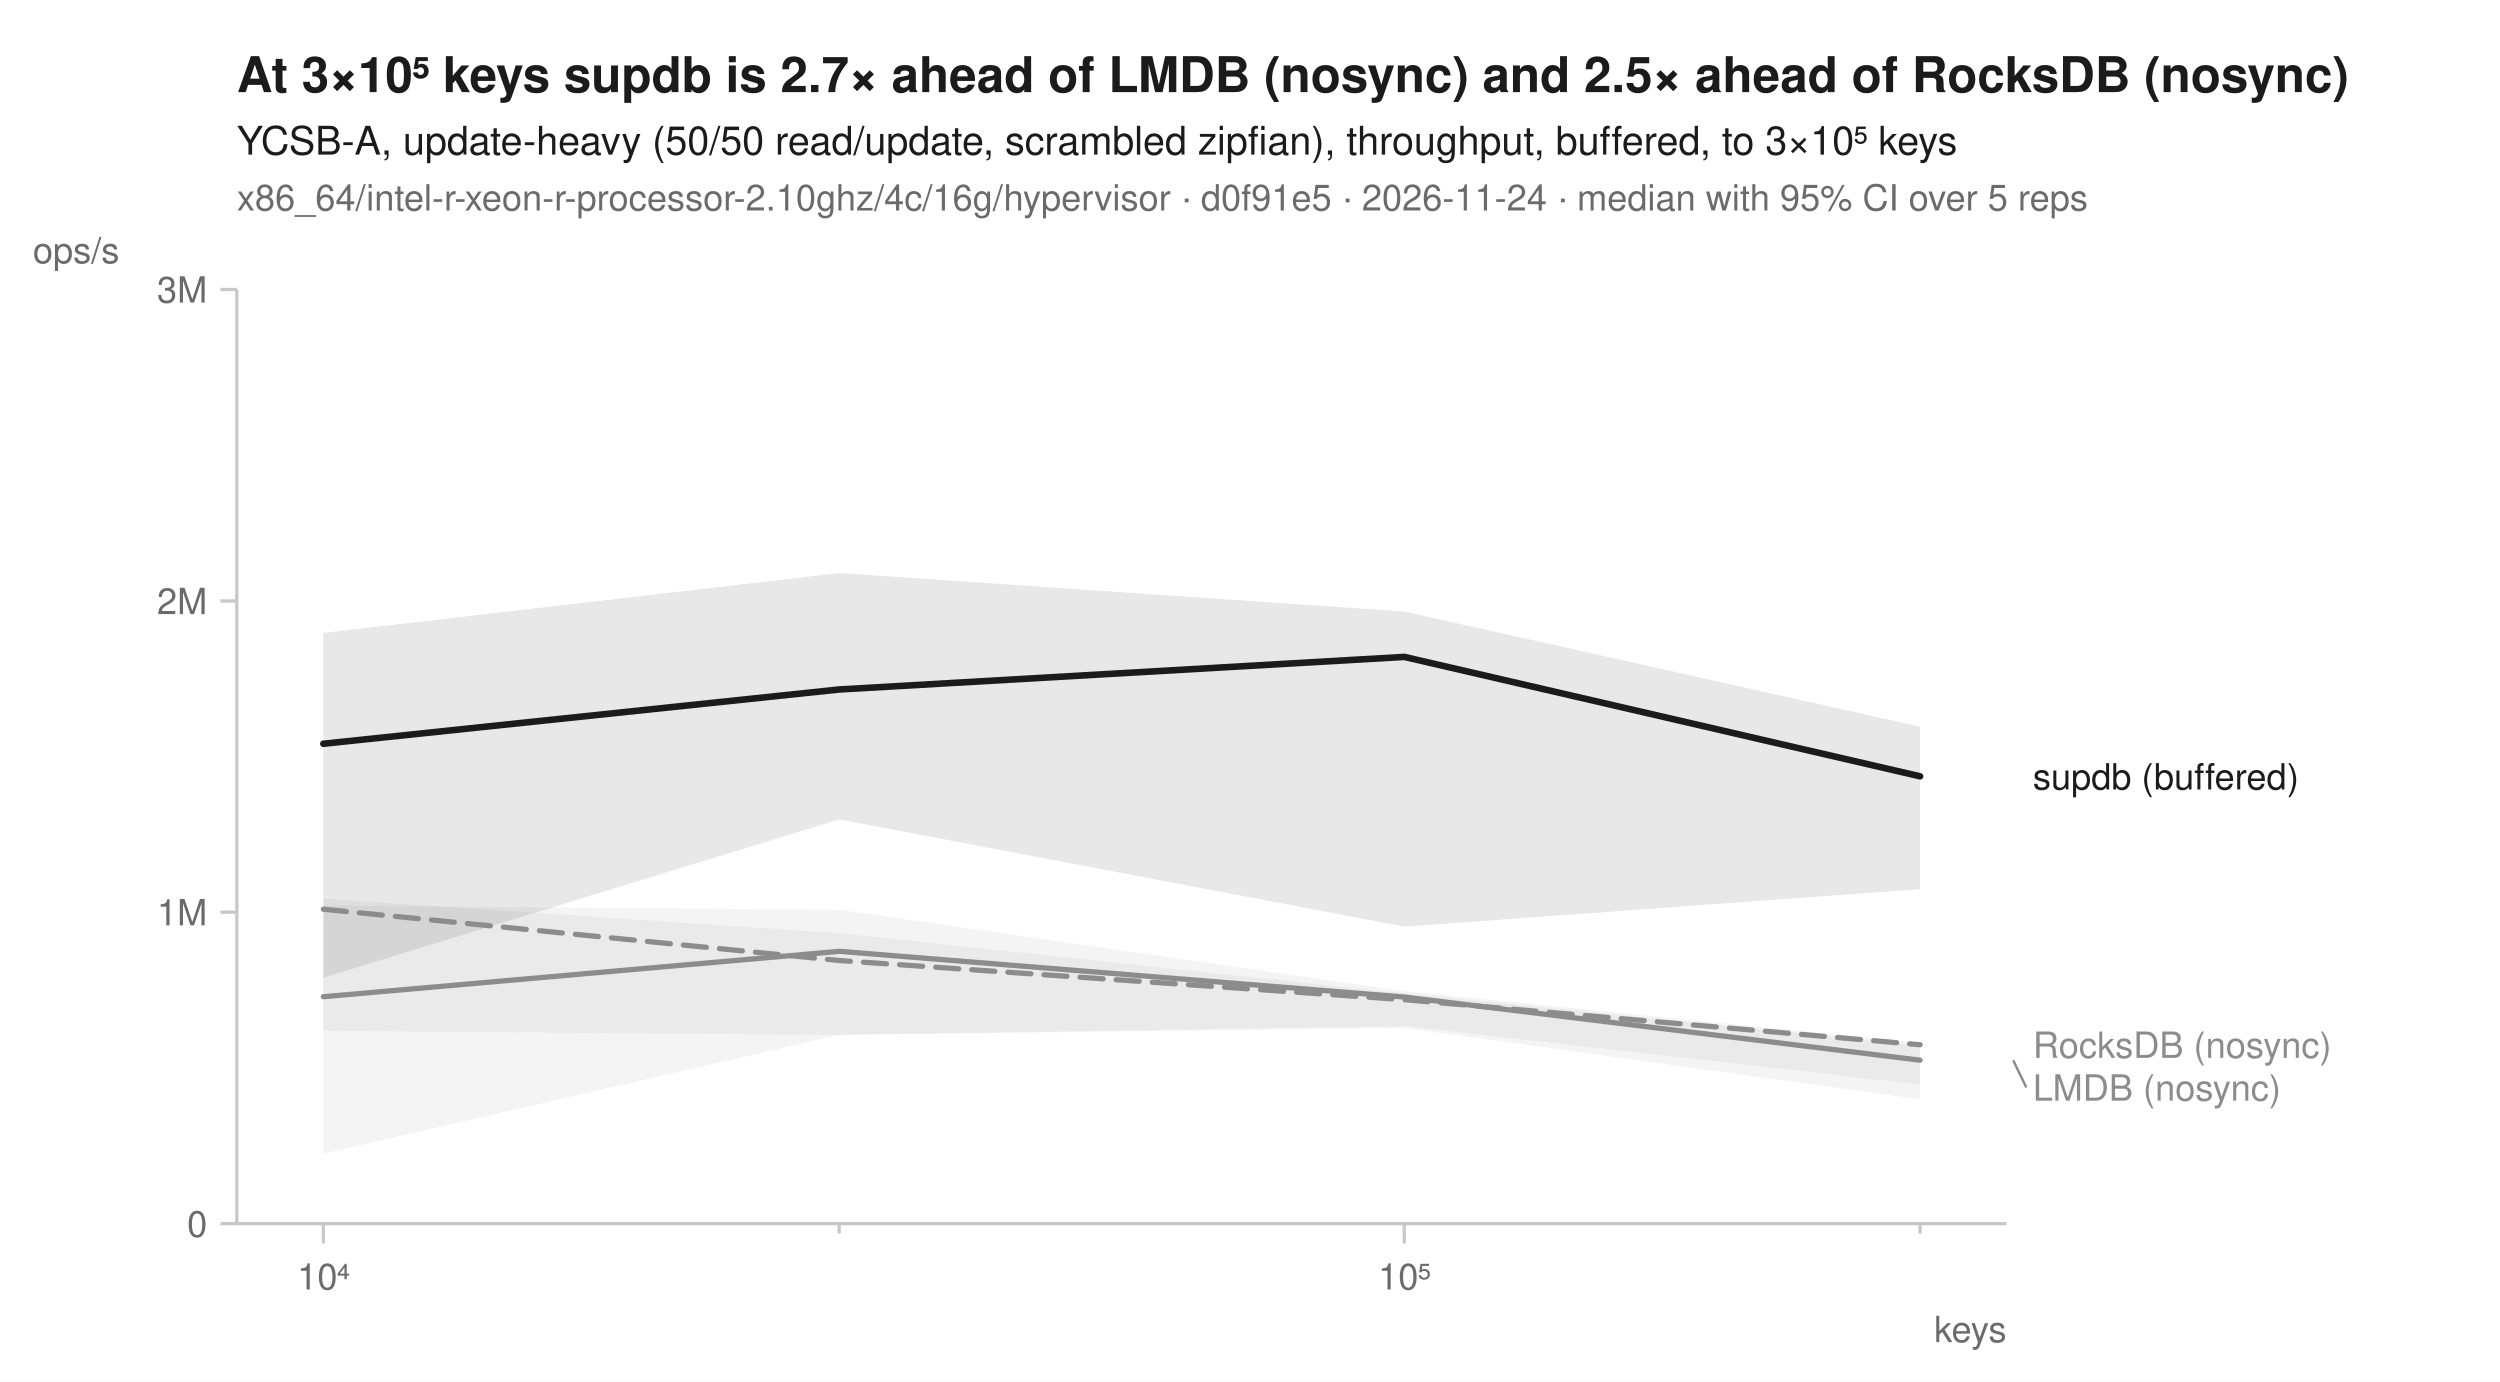
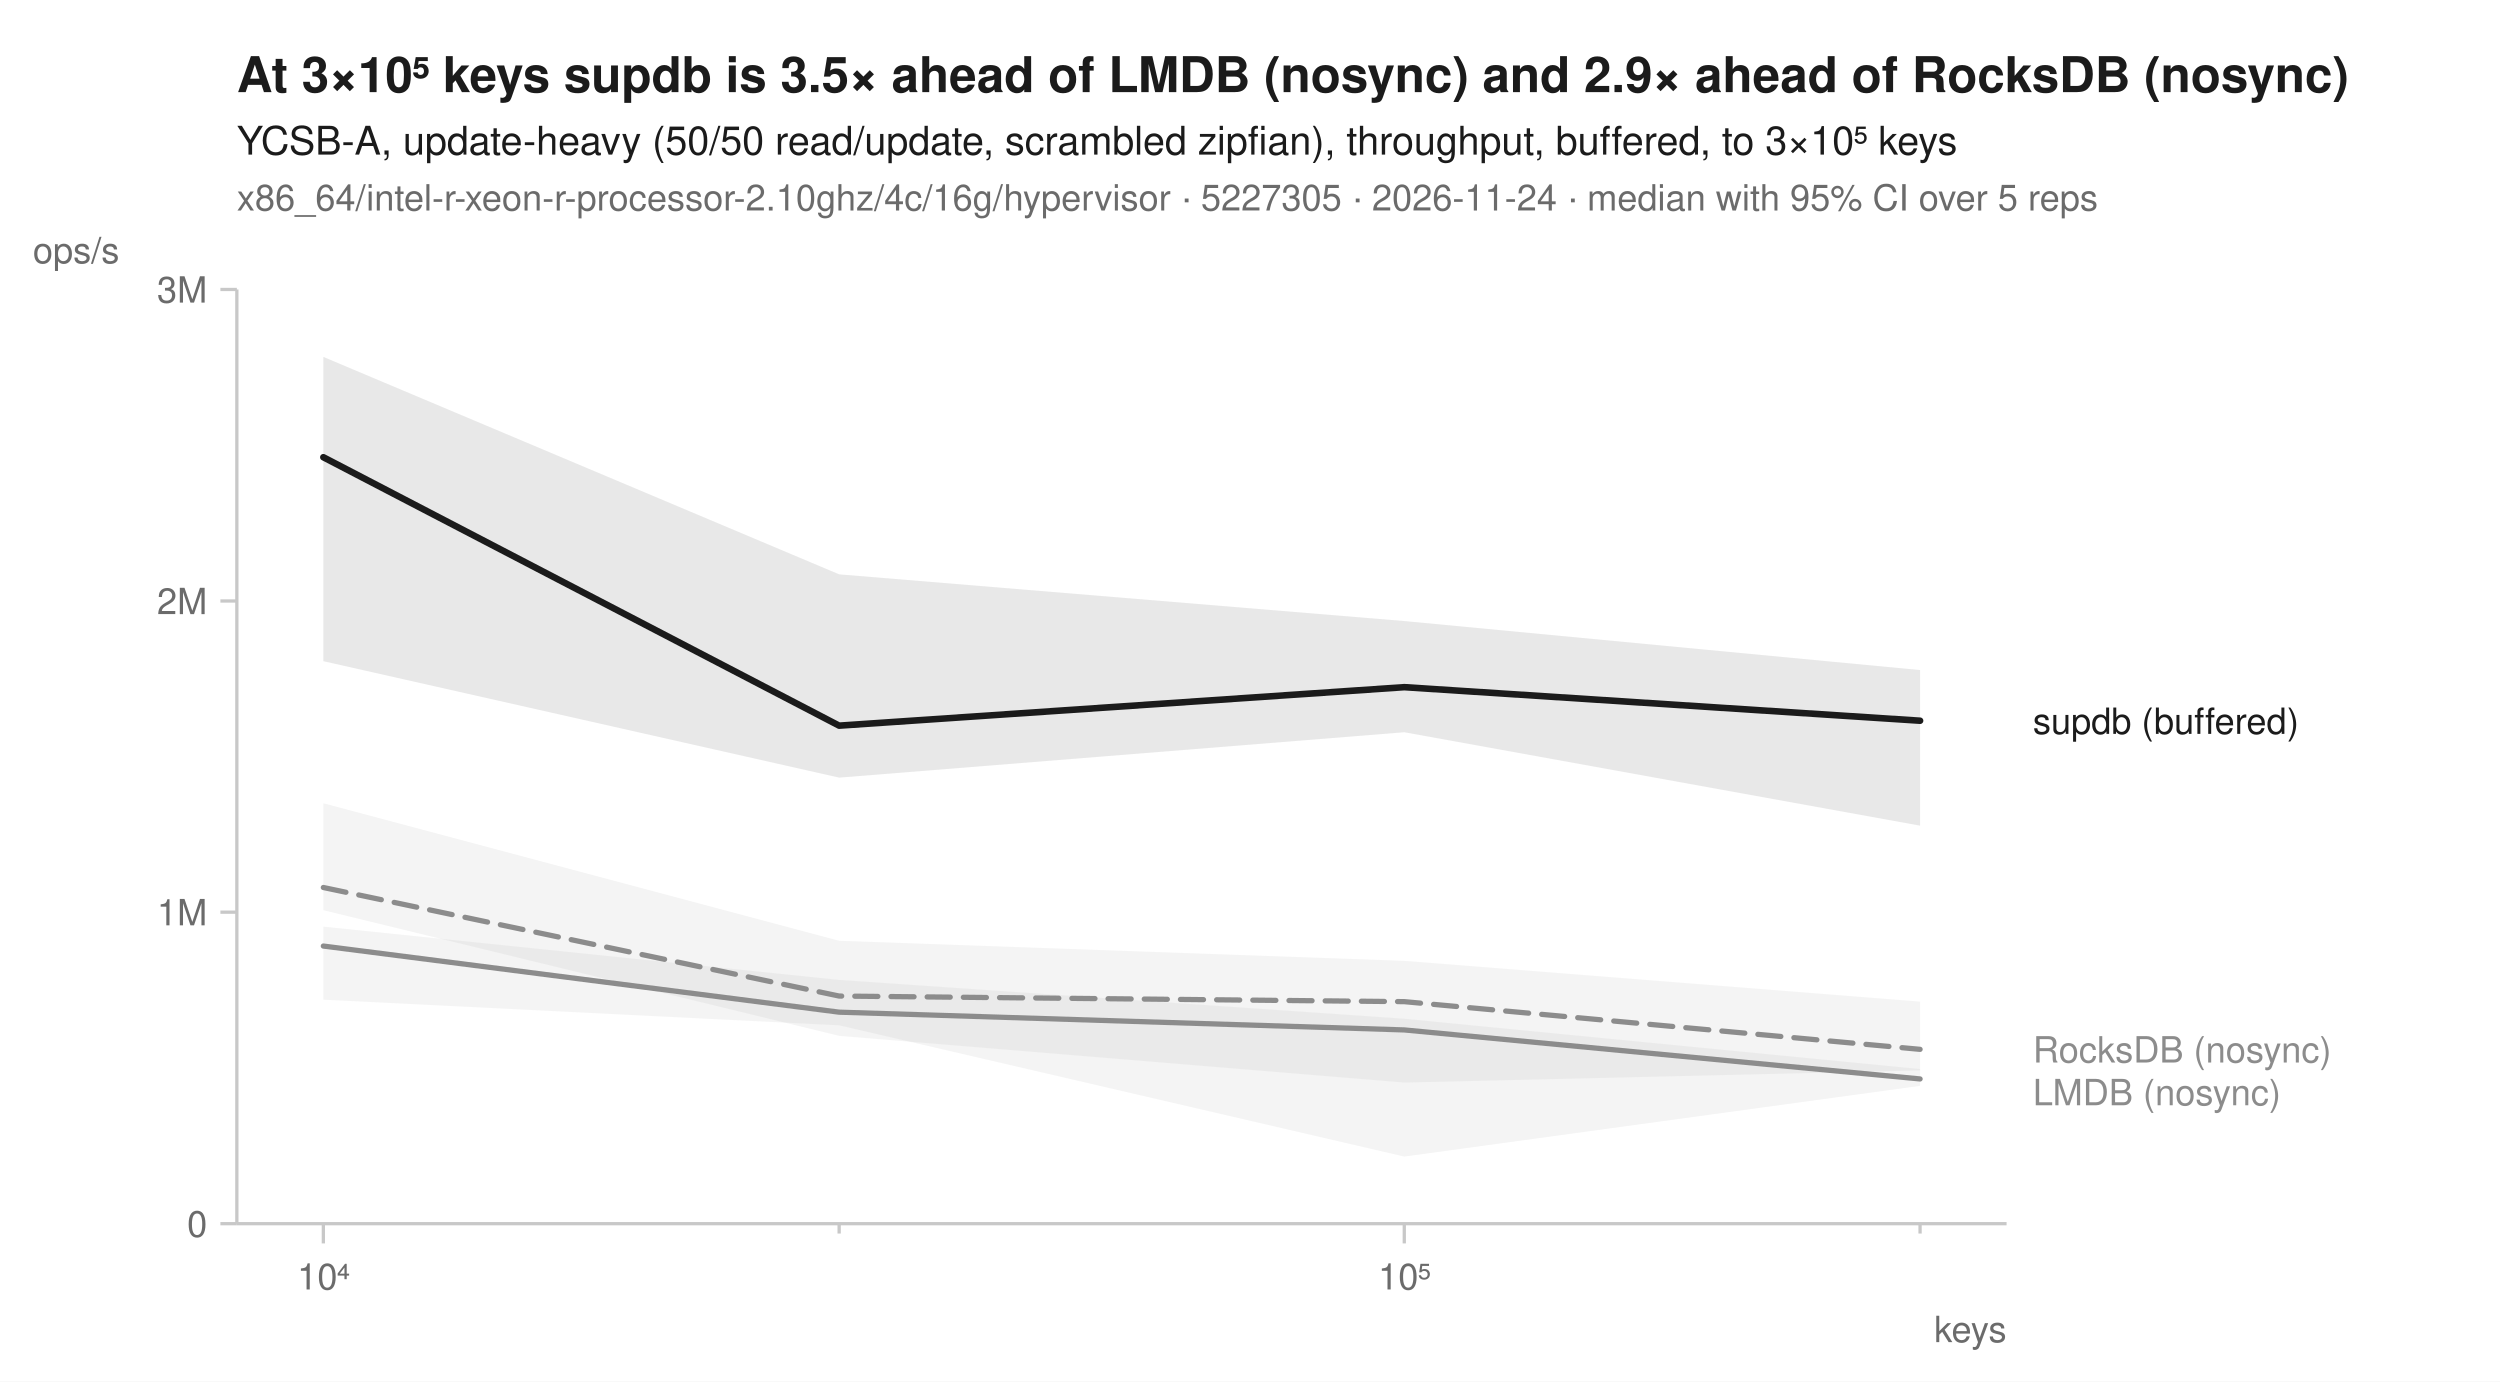
<svg xmlns="http://www.w3.org/2000/svg" width="760" height="420" viewBox="0 0 760 420" font-family="-apple-system, BlinkMacSystemFont, 'Segoe UI', Helvetica, Arial, sans-serif" fill="#1b1b1b">
  <rect width="760" height="420" fill="white" />
-   <text x="72" y="28" font-size="15" font-weight="600">At 3×10⁵ keys supdb is 2.7× ahead of LMDB (nosync) and 2.5× ahead of RocksDB (nosync)</text>
+   <text x="72" y="28" font-size="15" font-weight="600">At 3×10⁵ keys supdb is 3.5× ahead of LMDB (nosync) and 2.9× ahead of RocksDB (nosync)</text>
  <text x="72" y="47" font-size="12">YCSB-A, update-heavy (50/50 read/update, scrambled zipfian), throughput, buffered, to 3×10⁵ keys</text>
-   <text x="72" y="64" font-size="11" fill="#6b6b6b">x86_64/intel-r-xeon-r-processor-2.10ghz/4c/16g/hypervisor · d0f91e5 · 2026-11-24 · median with 95% CI over 5 reps</text>
+   <text x="72" y="64" font-size="11" fill="#6b6b6b">x86_64/intel-r-xeon-r-processor-2.10ghz/4c/16g/hypervisor · 5227305 · 2026-11-24 · median with 95% CI over 5 reps</text>
  <line x1="72" y1="372" x2="610" y2="372" stroke="#c8c8c8" stroke-width="1" />
  <line x1="72" y1="88" x2="72" y2="372" stroke="#c8c8c8" stroke-width="1" />
  <line x1="98.3" y1="372" x2="98.3" y2="378" stroke="#c8c8c8" stroke-width="1" />
  <text x="98.3" y="392" font-size="11" text-anchor="middle" fill="#6b6b6b">10⁴</text>
  <line x1="255.1" y1="372" x2="255.1" y2="375" stroke="#c8c8c8" stroke-width="1" />
  <line x1="426.9" y1="372" x2="426.9" y2="378" stroke="#c8c8c8" stroke-width="1" />
  <text x="426.9" y="392" font-size="11" text-anchor="middle" fill="#6b6b6b">10⁵</text>
  <line x1="583.7" y1="372" x2="583.7" y2="375" stroke="#c8c8c8" stroke-width="1" />
  <text x="610" y="408" font-size="11" text-anchor="end" fill="#6b6b6b">keys</text>
  <line x1="67" y1="372.0" x2="72" y2="372.0" stroke="#c8c8c8" stroke-width="1" />
  <text x="63" y="376.0" font-size="11" text-anchor="end" fill="#6b6b6b">0</text>
  <line x1="67" y1="277.3" x2="72" y2="277.3" stroke="#c8c8c8" stroke-width="1" />
  <text x="63" y="281.3" font-size="11" text-anchor="end" fill="#6b6b6b">1M</text>
  <line x1="67" y1="182.7" x2="72" y2="182.7" stroke="#c8c8c8" stroke-width="1" />
  <text x="63" y="186.7" font-size="11" text-anchor="end" fill="#6b6b6b">2M</text>
  <line x1="67" y1="88.0" x2="72" y2="88.0" stroke="#c8c8c8" stroke-width="1" />
  <text x="63" y="92.0" font-size="11" text-anchor="end" fill="#6b6b6b">3M</text>
  <text x="10" y="80" font-size="11" text-anchor="start" fill="#6b6b6b">ops/s</text>
-   <path d="M98.3,275.3 L255.1,276.6 L426.9,301.3 L583.7,317.1 L583.7,334.2 L426.9,312.5 L255.1,314.6 L98.3,350.7 Z" fill="#8c8c8c" fill-opacity="0.10" />
-   <path d="M98.3,273.2 L255.1,283.7 L426.9,302.0 L583.7,317.8 L583.7,329.7 L426.9,311.9 L255.1,314.6 L98.3,313.4 Z" fill="#8c8c8c" fill-opacity="0.10" />
-   <path d="M98.3,192.4 L255.1,174.2 L426.9,185.9 L583.7,220.9 L583.7,270.3 L426.9,281.7 L255.1,249.1 L98.3,297.2 Z" fill="#1b1b1b" fill-opacity="0.10" />
-   <path d="M98.3,276.4 L255.1,292.0 L426.9,303.9 L583.7,317.6 " fill="none" stroke="#8c8c8c" stroke-width="1.6" stroke-linejoin="round" stroke-linecap="round" stroke-dasharray="7,4" />
-   <path d="M98.3,303.0 L255.1,289.2 L426.9,303.1 L583.7,322.3 " fill="none" stroke="#8c8c8c" stroke-width="1.6" stroke-linejoin="round" stroke-linecap="round" />
-   <path d="M98.3,226.1 L255.1,209.6 L426.9,199.7 L583.7,236.0 " fill="none" stroke="#1b1b1b" stroke-width="2" stroke-linejoin="round" stroke-linecap="round" />
-   <text x="618.0" y="240.0" font-size="11" fill="#1b1b1b">supdb (buffered)</text>
-   <text x="618.0" y="321.6" font-size="11" fill="#8c8c8c">RocksDB (nosync)</text>
-   <line x1="612.0" y1="322.3" x2="616.0" y2="330.6" stroke="#8c8c8c" stroke-width="0.75" />
-   <text x="618.0" y="334.6" font-size="11" fill="#8c8c8c">LMDB (nosync)</text>
+   <path d="M98.3,244.2 L255.1,286.0 L426.9,292.1 L583.7,304.5 L583.7,325.4 L426.9,329.1 L255.1,314.9 L98.3,276.7 Z" fill="#8c8c8c" fill-opacity="0.10" />
+   <path d="M98.3,281.7 L255.1,297.9 L426.9,309.7 L583.7,325.0 L583.7,330.1 L426.9,351.6 L255.1,311.7 L98.3,303.9 Z" fill="#8c8c8c" fill-opacity="0.10" />
+   <path d="M98.3,108.5 L255.1,174.6 L426.9,188.8 L583.7,203.7 L583.7,251.0 L426.9,222.6 L255.1,236.4 L98.3,201.0 Z" fill="#1b1b1b" fill-opacity="0.10" />
+   <path d="M98.3,269.8 L255.1,302.8 L426.9,304.5 L583.7,319.0 " fill="none" stroke="#8c8c8c" stroke-width="1.6" stroke-linejoin="round" stroke-linecap="round" stroke-dasharray="7,4" />
+   <path d="M98.3,287.6 L255.1,307.7 L426.9,313.1 L583.7,328.0 " fill="none" stroke="#8c8c8c" stroke-width="1.6" stroke-linejoin="round" stroke-linecap="round" />
+   <path d="M98.3,139.0 L255.1,220.6 L426.9,208.9 L583.7,219.1 " fill="none" stroke="#1b1b1b" stroke-width="2" stroke-linejoin="round" stroke-linecap="round" />
+   <text x="618.0" y="223.1" font-size="11" fill="#1b1b1b">supdb (buffered)</text>
+   <text x="618.0" y="323.0" font-size="11" fill="#8c8c8c">RocksDB (nosync)</text>
+   <text x="618.0" y="336.0" font-size="11" fill="#8c8c8c">LMDB (nosync)</text>
</svg>
